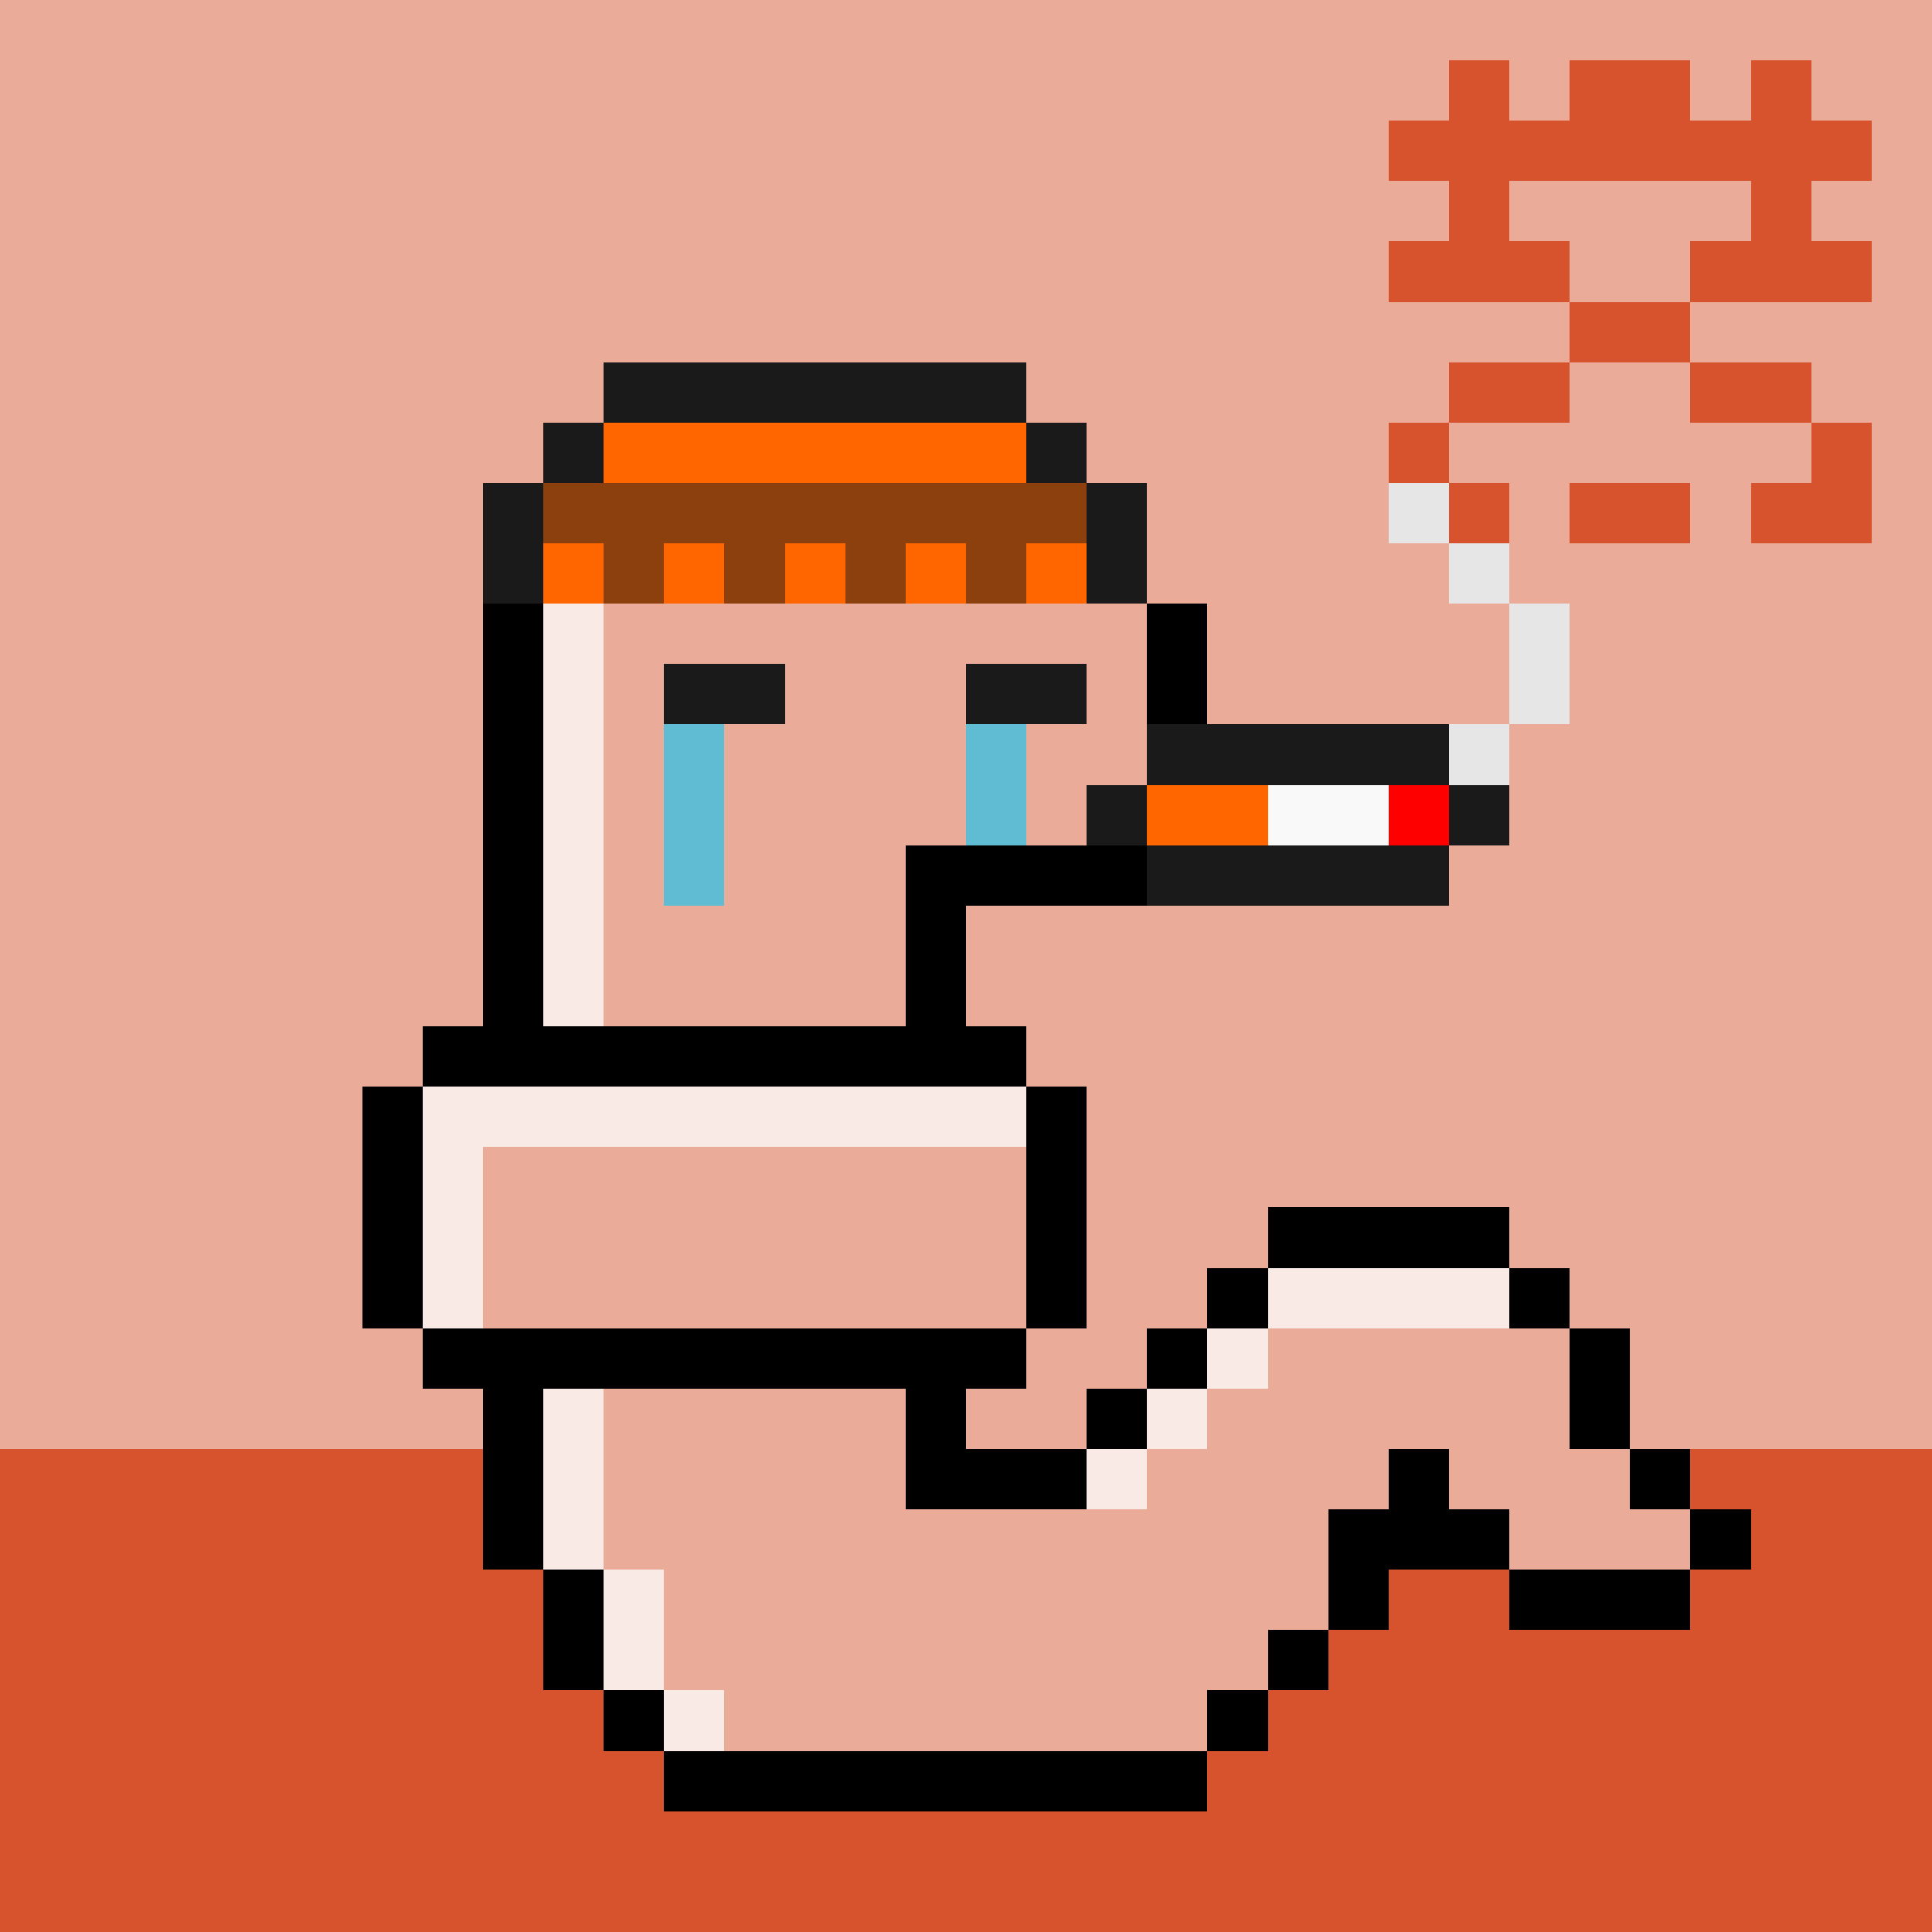
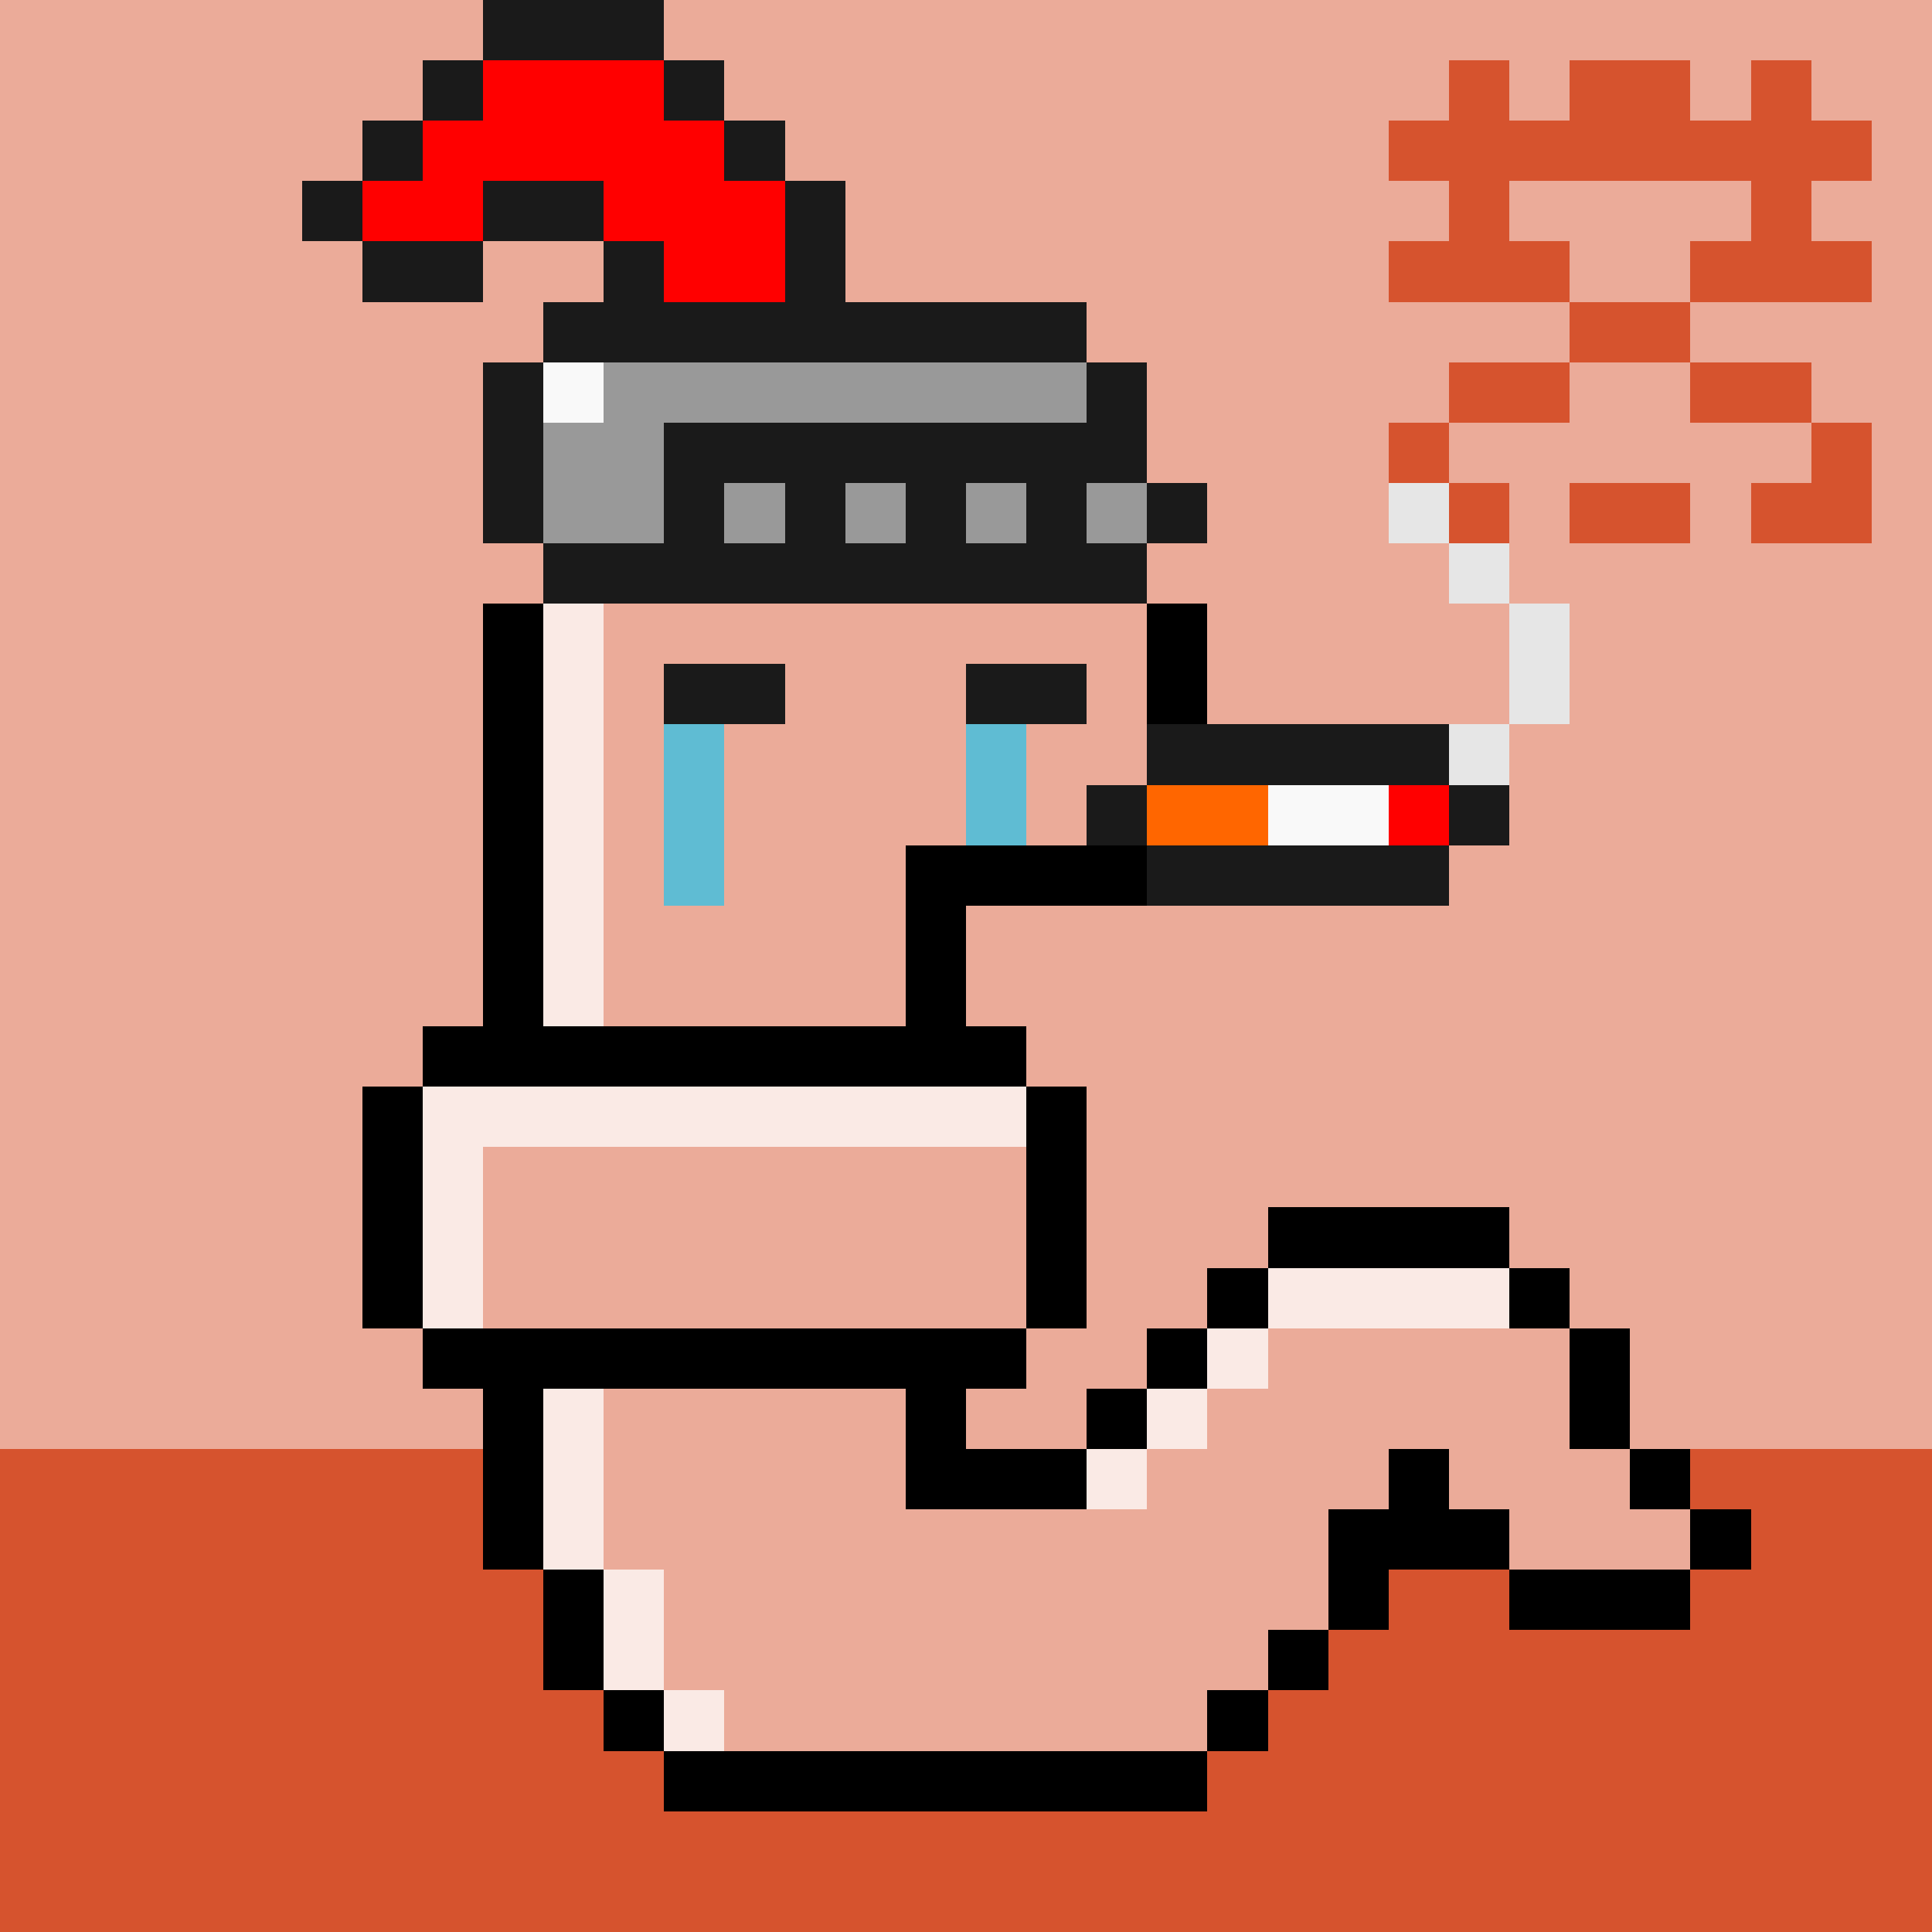
<svg xmlns="http://www.w3.org/2000/svg" viewBox="0 0 32 32" shape-rendering="crispEdges">
  <rect style="fill:#ebab99;" id="wall" width="32" height="24" x="0" y="0" />
  <rect style="fill:#d6532e;" id="floor" width="32" height="8" x="0" y="24" />
  <path fill="#d6532e" d="M24 1h1v1h-1ZM29 1h1v1h-1ZM26 1h1v1h-1ZM27 1h1v1h-1ZM23 2h1v1h-1ZM30 2h1v1h-1ZM24 2h1v1h-1ZM29 2h1v1h-1ZM25 2h1v1h-1ZM28 2h1v1h-1ZM26 2h1v1h-1ZM27 2h1v1h-1ZM24 3h1v1h-1ZM29 3h1v1h-1ZM23 4h1v1h-1ZM30 4h1v1h-1ZM24 4h1v1h-1ZM29 4h1v1h-1ZM25 4h1v1h-1ZM28 4h1v1h-1ZM26 5h1v1h-1ZM27 5h1v1h-1ZM24 6h1v1h-1ZM29 6h1v1h-1ZM25 6h1v1h-1ZM28 6h1v1h-1ZM23 7h1v1h-1ZM30 7h1v1h-1ZM23 8h1v1h-1ZM30 8h1v1h-1ZM24 8h1v1h-1ZM29 8h1v1h-1ZM26 8h1v1h-1ZM27 8h1v1h-1Z" />
  <path id="bodyOutline" style="fill:#000;" d="M 11,7 V 8 H 10 V 9 H 9 v 1 H 8 v 7 H 7 v 1 H 6 v 4 h 1 v 1 h 1 v 2 1 h 1 v 2 h 1 v 1 h 1 v 1 h 9 v -1 h 1 v -1 h 1 v -1 h 1 v -1 h 2 v 1 h 3 v -1 h 1 v -1 h -1 v -1 h -1 v -2 h -1 v -1 h -1 v -1 h -4 v 1 h -1 v 1 h -1 v 1 h -1 v 1 h -2 v -1 h 1 v -1 h 1 v -4 h -1 v -1 h -1 v -2 h 3 v -1 h 1 V 10 H 19 V 9 H 18 V 8 H 17 V 7 Z" />
  <path id="bodyColor" style="fill:#ebab99;" d="m 11,8 v 1 h -1 v 1 H 9 v 3 1 3 h 6 v -2 -1 h 1 3 V 10 H 18 V 9 H 17 V 8 Z M 7,18 v 4 h 1 1 6 1 1 V 18 H 16 15 9 8 Z m 14,3 v 1 h -1 v 1 h -1 v 1 h -1 v 1 H 16 15 V 23 H 9 v 2 1 h 1 v 2 h 1 v 1 h 9 v -1 h 1 v -1 h 1 v -1 -1 h 1 v -1 h 1 v 1 h 1 v 1 h 3 v -1 h -1 v -1 h -1 v -2 h -1 v -1 z" />
  <path id="bodyHighlight" style="fill:#fff;fill-opacity:0.75;" d="m 11,8 v 1 h 6 V 8 Z m 0,1 h -1 v 1 h 1 z m -1,1 H 9 v 7 h 1 z m -3,8 v 1 3 h 1 v -3 h 9 v -1 z m 14,3 v 1 h 4 v -1 z m 0,1 h -1 v 1 h 1 z m -1,1 h -1 v 1 h 1 z m -1,1 h -1 v 1 h 1 z M 9,23 v 3 h 1 v -3 z m 1,3 v 2 h 1 v -2 z m 1,2 v 1 h 1 v -1 z" />
  <g transform="translate(-2,1)">
    <path fill="#5fbcd3" d="m13 11v3h1v-3zm5 0v2h1v-2z" />
    <path fill="#1a1a1a" d="m13 10v1h2v-1zm5 0v1h2v-1z" />
  </g>
-   <g style="fill:#333333" transform="translate(1,5)">
-     <path style="fill:#1a1a1a;" d="M 9,1 V 2 H 8 V 3 H 7 V 5 H 18 V 3 H 17 V 2 H 16 V 1 Z" />
-     <path style="fill:#ff6600;" d="M 9,2 V 3 H 8 v 2 h 9 V 3 H 16 V 2 Z" />
-     <path style="fill:#1a1a1a;fill-opacity:0.5;" d="m 8,3 v 1 h 1 v 1 h 1 V 4 h 1 v 1 h 1 V 4 h 1 v 1 h 1 V 4 h 1 v 1 h 1 V 4 h 1 V 3 Z" />
+   <g transform="matrix(-1,0,0,1,27,0)">
+     <path style="fill:#1a1a1a;" d="m -19,0 v 1 h -1 v 1 h -1 v 1 h -1 v 1 h 1 v 1 h 2 V 4 h 2 v 1 h -1 v 1 h -1 v 3 h 1 v 1 h 10 V 9 h 1 V 8 H -8 V 6 H -9 V 5 h -4 V 3 h -1 V 2 h -1 V 1 h -1 V 0 Z" transform="scale(-1,1)" />
+     <path style="fill:#ff0000;" d="m -19,1 v 1 h -1 v 1 h -1 v 1 h 2 V 3 h 2 v 1 h 1 v 1 h 2 V 4 3 h -1 V 2 h -1 V 1 Z" transform="scale(-1,1)" />
+     <path style="fill:#999999;" d="M -18,6 V 9 H -9 -8 V 8 H -9 V 6 Z" transform="scale(-1,1)" />
+     <path style="fill:#1a1a1a;" d="m 11,7 v 1 1 h 1 V 8 h 1 v 1 h 1 V 8 h 1 v 1 h 1 V 8 h 1 v 1 h 1 V 8 7 Z" transform="matrix(-1,0,0,1,27,0)" />
+     <path style="fill:#f9f9f9;" d="m 9,6 v 1 h 1 V 6 Z" transform="matrix(-1,0,0,1,27,0)" />
  </g>
  <g>
    <path style="fill:#1a1a1a;" d="m 19,12 v 1 h -1 v 1 h 1 v 1 h 5 v -1 h 1 v -1 h -1 v -1 z" />
    <path style="fill:#ff6600;" d="m 19,13 v 1 h 2 v -1 z" />
    <path style="fill:#f9f9f9;" d="m 21,13 v 1 h 2 v -1 z" />
    <path style="fill:#ff0000;" d="m 23,13 v 1 h 1 v -1 z" />
    <path style="fill:#e6e6e6;" d="m 23,8 v 1 h 1 V 8 Z m 1,1 v 1 h 1 V 9 Z m 1,1 v 2 h 1 v -2 z m 0,2 h -1 v 1 h 1 z" />
  </g>
</svg>
